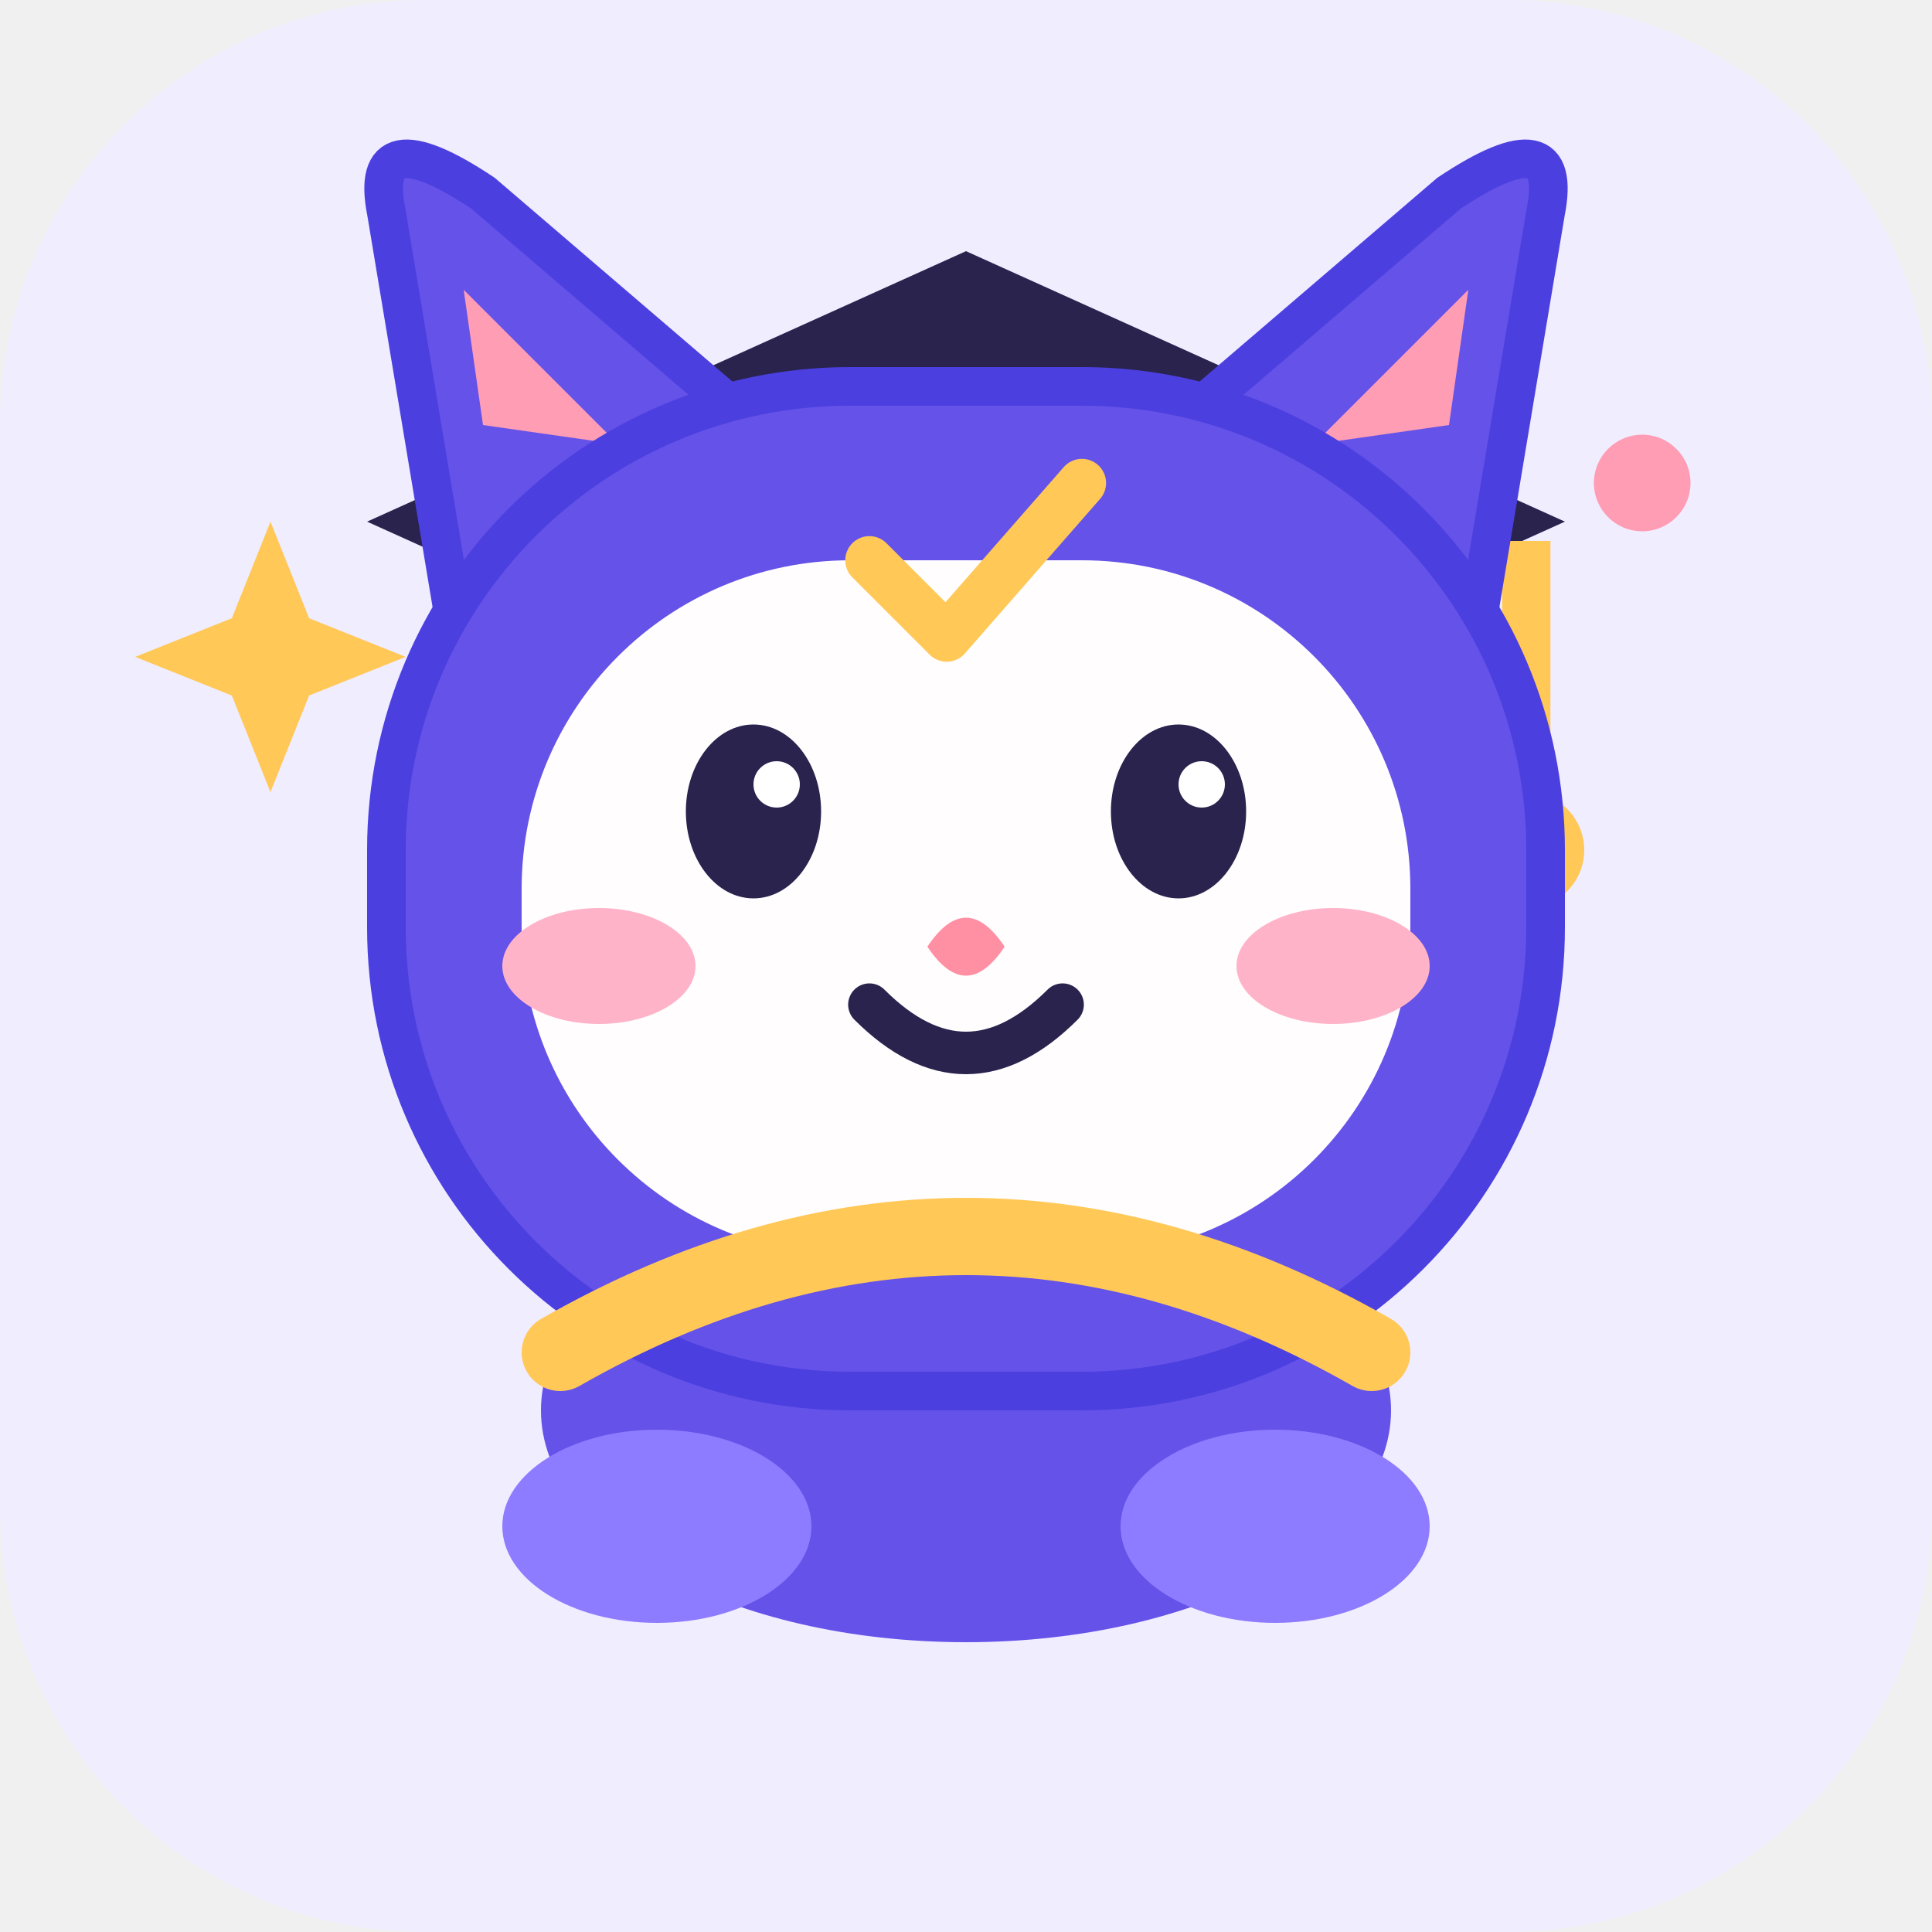
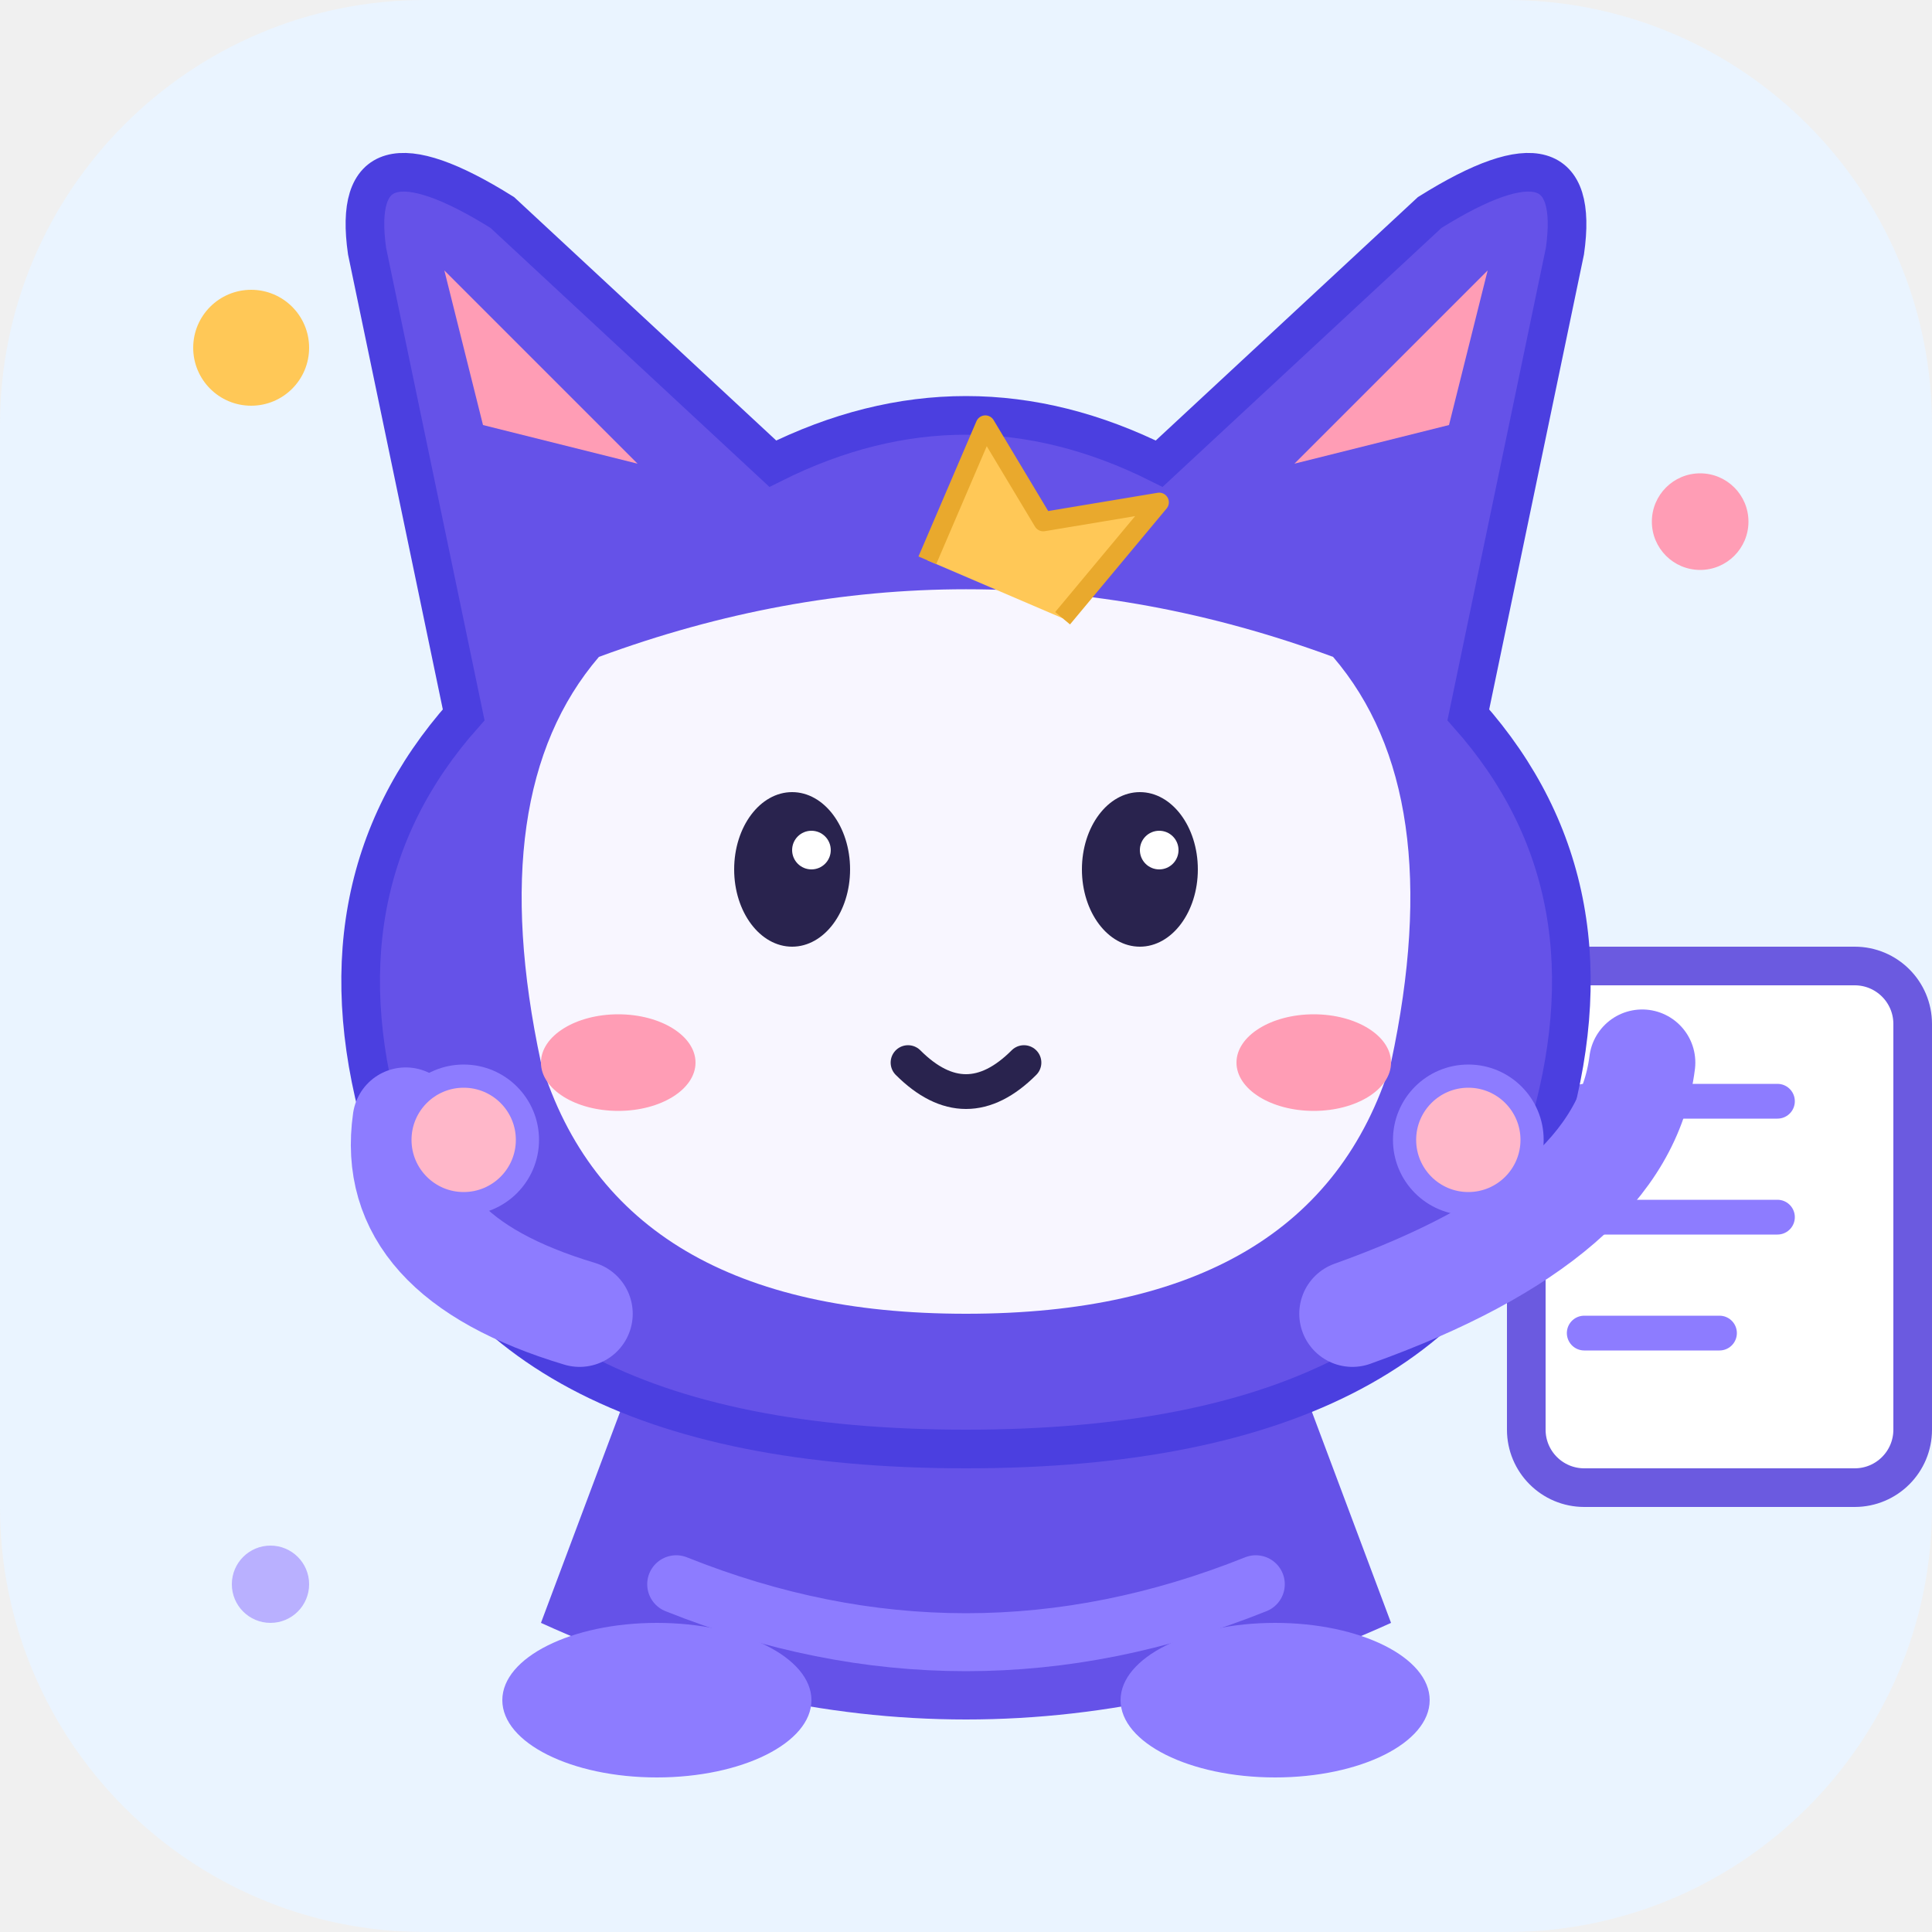
- <svg xmlns="http://www.w3.org/2000/svg" viewBox="0 0 100 100" role="img" aria-label="Taktiva mascot 8">
-   <rect width="100" height="100" rx="22" fill="#F0EDFF" />
-   <path d="M12 32 l2 -5 l2 5 l5 2 l-5 2 l-2 5 l-2 -5 l-5 -2Z" fill="#FFC857" />
-   <circle cx="85" cy="25" r="2.5" fill="#FF9DB5" />
-   <path d="M19 27 L50 13 L81 27 L50 41 Z" fill="#29234E" />
-   <path d="M32 35 V45 Q50 56 68 45 V35" fill="#4B3FE0" />
-   <path d="M79 28 V42" stroke="#FFC857" stroke-width="2.5" />
-   <circle cx="79" cy="44" r="3" fill="#FFC857" />
-   <path d="M24 35 L20 11 Q19 6 25 10 L39 22Z" fill="#6552E8" stroke="#4B3FE0" stroke-width="2" />
-   <path d="M76 35 L80 11 Q81 6 75 10 L61 22Z" fill="#6552E8" stroke="#4B3FE0" stroke-width="2" />
-   <path d="M25 22 L24 15 L32 23Z M75 22 L76 15 L68 23Z" fill="#FF9DB5" />
-   <ellipse cx="50" cy="73" rx="22" ry="12" fill="#6552E8" />
-   <ellipse cx="34" cy="79" rx="8" ry="5" fill="#8D7CFF" />
-   <ellipse cx="66" cy="79" rx="8" ry="5" fill="#8D7CFF" />
-   <rect x="20" y="20" width="60" height="52" rx="24" fill="#6552E8" stroke="#4B3FE0" stroke-width="2" />
-   <rect x="27" y="29" width="46" height="36" rx="17" fill="#FFFDFE" />
-   <ellipse cx="39" cy="42" rx="3.5" ry="4.5" fill="#29234E" />
-   <ellipse cx="61" cy="42" rx="3.5" ry="4.5" fill="#29234E" />
-   <circle cx="40.2" cy="40.6" r="1.2" fill="#fff" />
-   <circle cx="62.2" cy="40.6" r="1.2" fill="#fff" />
-   <ellipse cx="31" cy="50" rx="5" ry="3" fill="#FFB3C8" />
-   <ellipse cx="69" cy="50" rx="5" ry="3" fill="#FFB3C8" />
-   <path d="M45 52 Q50 57 55 52" fill="none" stroke="#29234E" stroke-width="2.2" stroke-linecap="round" />
-   <path d="M48 49 Q50 46 52 49 Q50 52 48 49Z" fill="#FF8FA3" />
-   <path d="M45 29 l4 4 l7 -8" fill="none" stroke="#FFC857" stroke-width="2.5" stroke-linecap="round" stroke-linejoin="round" />
-   <path d="M29 70 Q50 58 71 70" stroke="#FFC857" stroke-width="4" fill="none" stroke-linecap="round" />
+ <svg xmlns="http://www.w3.org/2000/svg" viewBox="0 0 100 100" role="img" aria-label="Taktiva mascot pose 8">
+   <rect width="100" height="100" rx="22" fill="#EAF4FF" />
+   <circle cx="13" cy="18" r="3" fill="#FFC857" />
+   <circle cx="88" cy="27" r="2.5" fill="#FF9DB5" />
+   <circle cx="14" cy="82" r="2" fill="#B9B0FF" />
+   <path d="M34 68 Q50 58 66 68 L72 84 Q50 94 28 84Z" fill="#6552E8" />
+   <ellipse cx="34" cy="88" rx="8" ry="4" fill="#8D7CFF" />
+   <ellipse cx="66" cy="88" rx="8" ry="4" fill="#8D7CFF" />
+   <rect x="79" y="50" width="20" height="27" rx="3" fill="#FFF" stroke="#6B5AE0" stroke-width="2" />
+   <path d="M82 57 h10 M82 63 h10 M82 69 h7" stroke="#8D7CFF" stroke-width="1.8" stroke-linecap="round" />
+   <g>
+     <path d="M24 37 L19 13 Q18 6 26 11 L40 24 Q50 19 60 24 L74 11 Q82 6 81 13 L76 37 Q84 46 80 59 Q75 75 50 75 Q25 75 20 59 Q16 46 24 37Z" fill="#6552E8" stroke="#4B3FE0" stroke-width="2" />
+     <path d="M25 22 L23 14 L33 24Z M75 22 L77 14 L67 24Z" fill="#FF9DB5" />
+     <path d="M31 34 Q50 27 69 34 Q75 41 72 55 Q68 68 50 68 Q32 68 28 55 Q25 41 31 34Z" fill="#F8F6FF" />
+     <ellipse cx="41" cy="45" rx="3" ry="4" fill="#29234E" />
+     <ellipse cx="59" cy="45" rx="3" ry="4" fill="#29234E" />
+     <circle cx="42" cy="44" r="1" fill="#fff" />
+     <circle cx="60" cy="44" r="1" fill="#fff" />
+     <path d="M47 55 q3 3 6 0" fill="none" stroke="#29234E" stroke-width="1.8" stroke-linecap="round" />
+     <ellipse cx="32" cy="55" rx="4" ry="2.5" fill="#FF9DB5" />
+     <ellipse cx="68" cy="55" rx="4" ry="2.5" fill="#FF9DB5" />
+     <path d="M48 29 l3 -7 3 5 6 -1 -5 6" fill="#FFC857" stroke="#E9A92D" stroke-width="1" stroke-linejoin="round" />
+   </g>
+   <g fill="none" stroke="#8D7CFF" stroke-width="5.5" stroke-linecap="round" stroke-linejoin="round">
+     <path d="M30 68 Q20 65 21 58" />
+     <path d="M70 68 Q84 63 85 55" />
+   </g>
+   <circle cx="24" cy="59" r="3.3" fill="#FFB7C9" stroke="#8D7CFF" stroke-width="1.2" />
+   <circle cx="76" cy="59" r="3.3" fill="#FFB7C9" stroke="#8D7CFF" stroke-width="1.2" />
+   <path d="M35 82 Q50 88 65 82" fill="none" stroke="#8D7CFF" stroke-width="3" stroke-linecap="round" />
</svg>
